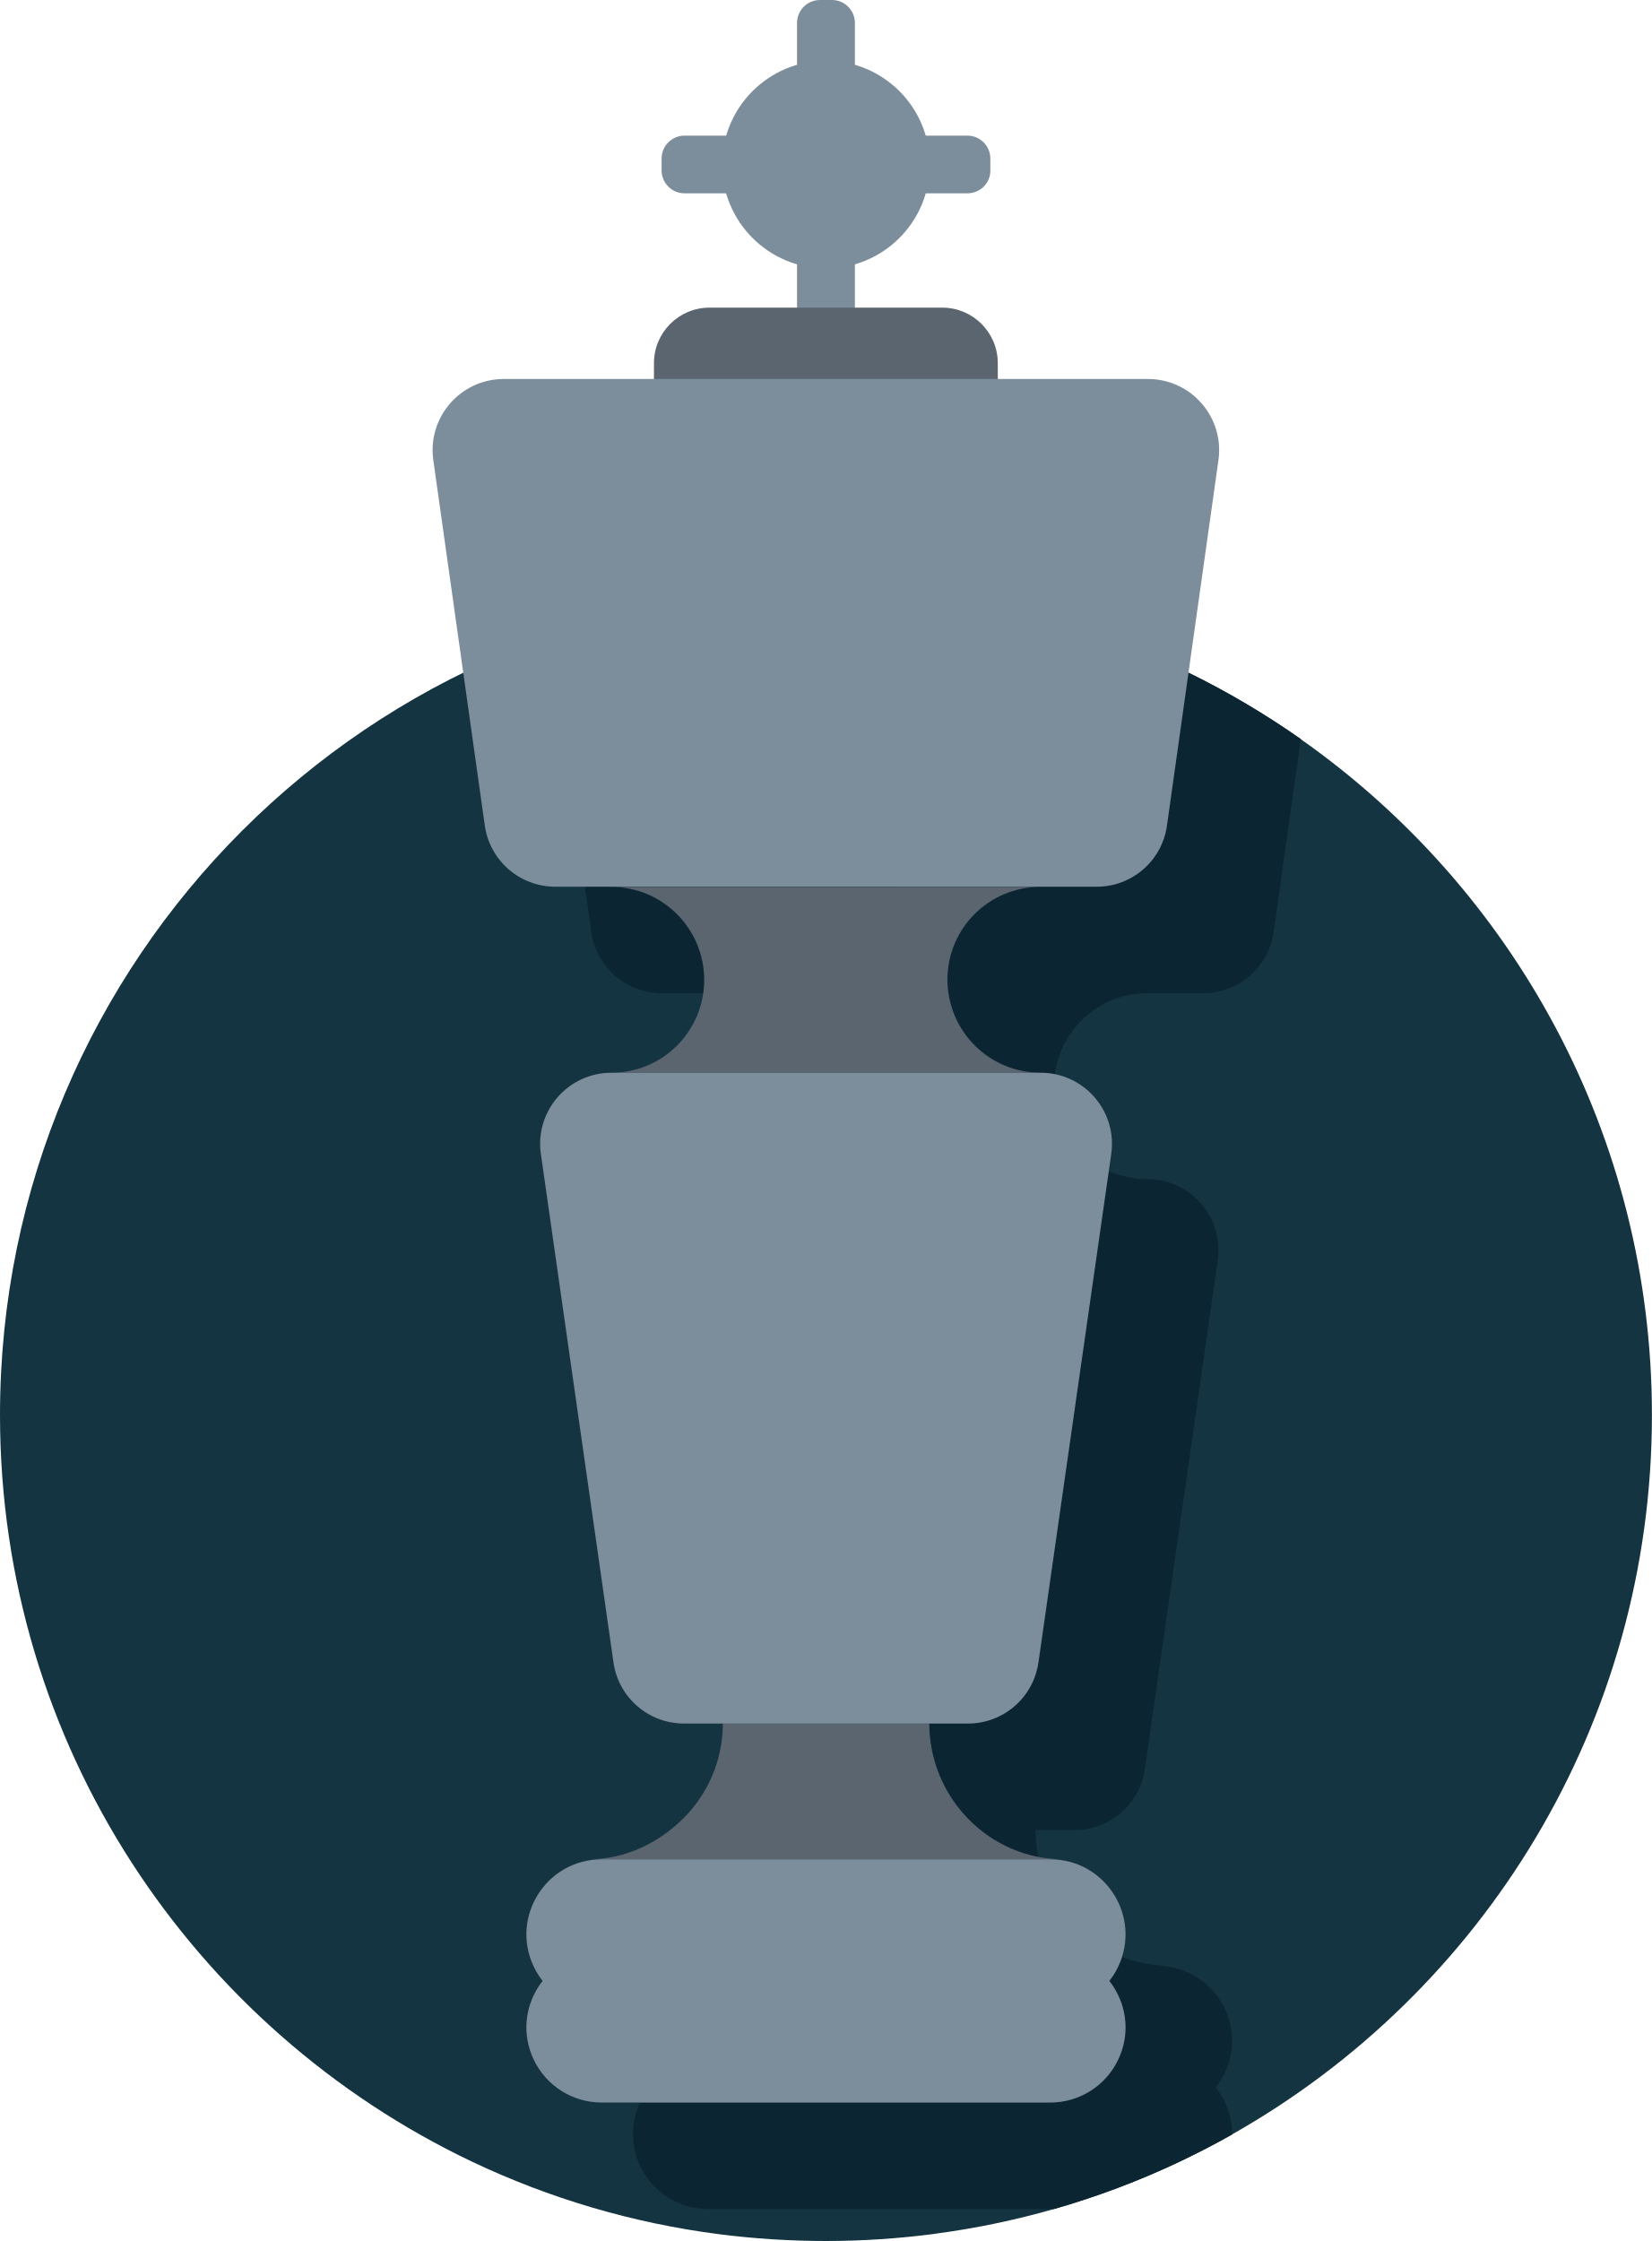
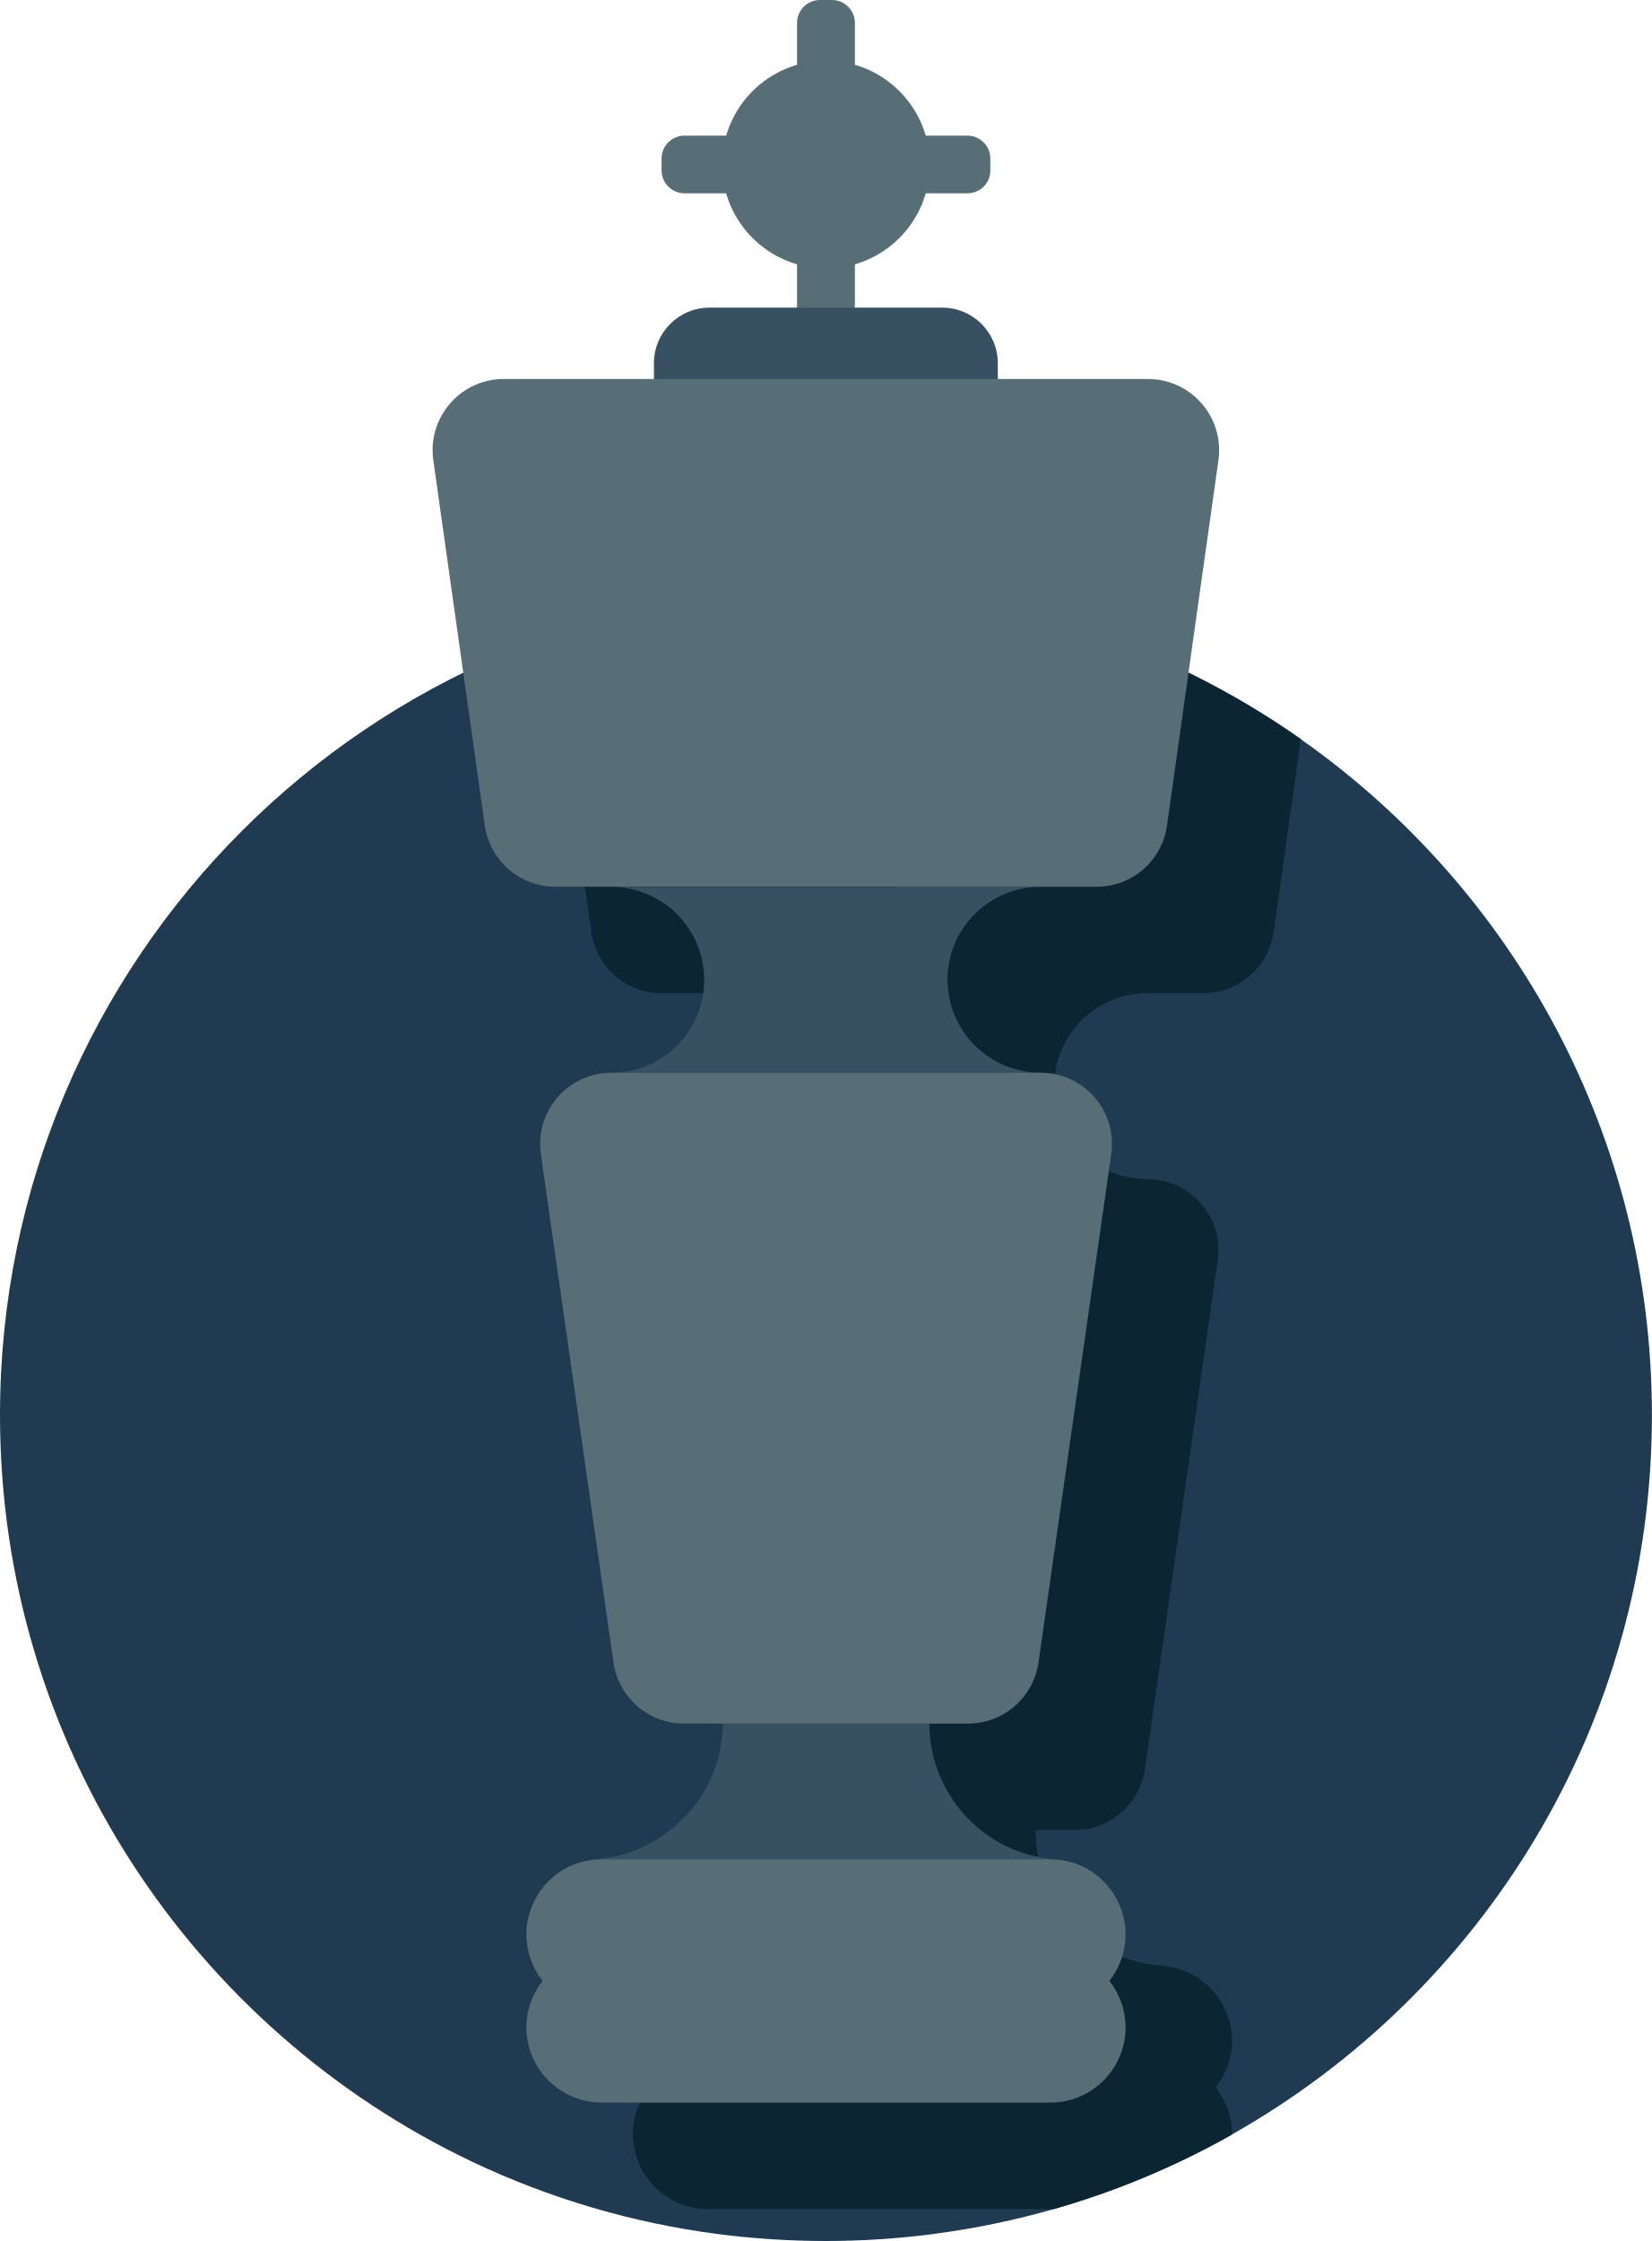
<svg xmlns="http://www.w3.org/2000/svg" version="1.1" id="Layer_1" x="0px" y="0px" viewBox="0 0 930.6 1262.4" style="enable-background:new 0 0 930.6 1262.4;" xml:space="preserve">
  <style type="text/css">
- 	.st0{fill:#143441;}
+ 	.st0{fill:#203B51;}
	.st1{fill:#0C2533;}
- 	.st2{fill:#7C8D9C;}
- 	.st3{fill:#5A6570;}
+ 	.st2{fill:#586E77;}
+ 	.st3{fill:#375163;}
</style>
  <g id="Layer_2">
    <g id="Layer_2_1_">
      <path class="st0" d="M930.6,797.1c0,173.9-95.3,325.4-236.6,405.3c-9.7,5.5-19.6,10.6-29.7,15.4c-22.6,10.7-46.2,19.6-70.6,26.6    c-21.7,6.2-44,10.9-66.9,13.9c-0.1,0-0.2,0-0.4,0.1c-20,2.6-40.4,4-61.1,4c-20.3,0-40.4-1.3-60-3.8c-49.2-6.3-95.9-20.3-139-40.7    C108.9,1143.2,0,982.9,0,797.1c0-257,208.3-465.3,465.3-465.3c73.3,0,142.6,17,204.3,47.2c22.1,10.8,43.2,23.3,63.2,37.4    C852.4,500.5,930.6,639.7,930.6,797.1z" />
    </g>
  </g>
  <path class="st1" d="M587.1,273.5l-103.7,286H372.8c-20,0-36.9-14.7-39.7-34.5l-29-205.8c-3.4-24.1,15.3-45.7,39.7-45.7H587.1z" />
  <g id="Layer_1_1_">
</g>
  <path class="st1" d="M523.5,970.9h21.9c20,0,36.9-14.7,39.7-34.5l39.5-276.8c6.6,3,13.9,4.6,21.6,4.6h0.1  c24.4,0,43.2,21.6,39.7,45.8l-41,286.4c-2.8,19.8-19.7,34.5-39.7,34.5h-21.9c0,5.2,0.5,10.3,1.5,15.2  C550,1039.3,523.5,1007.8,523.5,970.9z" />
  <path class="st1" d="M684.9,1175.9c5.8,7.4,9.2,16.6,9.2,26.2v0.3c-9.7,5.5-19.6,10.6-29.7,15.4c-22.6,10.7-46.2,19.6-70.6,26.6  H398.9c-8.2,0-16-2.3-22.6-6.5s-12.1-10.2-15.6-17.6c-5.8-12.2-5.2-25.1-0.2-35.9h231.2c8.2,0,16-2.3,22.6-6.5s12.1-10.2,15.6-17.6  c7.4-15.5,4.4-32.4-5-44.4c1.9-2.4,3.6-5.1,5-8c0.9-1.8,1.6-3.7,2.2-5.6c8.4,3.3,17.5,5.1,27,5.1h-7.4c24.5,0,42.4,20.1,42.4,42.3  c0,6-1.3,12.2-4.2,18.2C688.5,1170.8,686.8,1173.5,684.9,1175.9z" />
  <path class="st1" d="M732.8,416.3L717.5,525c-2.8,19.8-19.7,34.5-39.7,34.5h-31.6c-14.5,0-27.6,5.9-37,15.4  c-8,8-13.4,18.5-14.9,30.2c-2.6-0.5-5.3-0.8-8-0.8h-0.1c-28.9,0-52.4-23.4-52.4-52.4c0-14.5,5.8-27.5,15.3-37s22.6-15.4,37-15.4  h31.6c20,0,36.9-14.7,39.7-34.5l12.1-86.1C691.7,389.8,712.8,402.3,732.8,416.3z" />
  <path class="st2" d="M449,237.5V12.9C449,5.8,454.8,0,462,0h6.7c7.1,0,12.9,5.8,12.9,12.9v224.6c0,7.1-5.8,12.9-12.9,12.9H462  C454.8,250.4,449,244.6,449,237.5z" />
  <path class="st3" d="M530.9,252.1H399.7c-17.3,0-31.3-14-31.3-31.3v-16.2c0-17.3,14-31.3,31.3-31.3h131.1c17.3,0,31.3,14,31.3,31.3  v16.2C562.2,238.1,548.2,252.1,530.9,252.1z" />
  <path class="st2" d="M617.8,499.5h-305c-20,0-36.9-14.7-39.7-34.5l-29-205.8c-3.4-24.1,15.3-45.7,39.7-45.7h362.9  c24.4,0,43.1,21.6,39.7,45.7l-29,205.8C654.7,484.8,637.8,499.5,617.8,499.5z" />
  <path class="st2" d="M545,108.9H385.6c-7.1,0-12.9-5.8-12.9-12.9v-6.7c0-7.1,5.8-12.9,12.9-12.9H545c7.1,0,12.9,5.8,12.9,12.9V96  C558,103.1,552.2,108.9,545,108.9z" />
  <circle class="st2" cx="465.3" cy="92.7" r="58.5" />
  <path class="st3" d="M586.2,604.3H344.4c14.5,0,27.6-5.9,37-15.3c9.5-9.5,15.3-22.6,15.3-37c0-28.9-23.4-52.4-52.4-52.4H586  c-14.5,0-27.6,5.9-37,15.3c-9.5,9.5-15.3,22.6-15.3,37C533.8,580.8,557.2,604.3,586.2,604.3z" />
  <path class="st3" d="M599.1,1047.4H331.5c20.9,0,39.8-9.4,53.5-23.1c13.7-13.7,22.2-32.6,22.2-53.5h116.3  C523.5,1012.7,557.3,1047.4,599.1,1047.4z" />
  <path class="st2" d="M545.3,970.9h-160c-20,0-36.9-14.7-39.7-34.4l-40.9-286.4c-3.5-24.2,15.3-45.8,39.7-45.8h241.9  c24.4,0,43.2,21.6,39.7,45.8l-41,286.3C582.2,956.2,565.3,970.9,545.3,970.9z" />
  <path class="st2" d="M591.7,1132H338.9c-16.3,0-31.2-9.4-38.2-24.1l0,0c-13.4-28.1,7.1-60.5,38.2-60.5h252.8  c31.1,0,51.6,32.4,38.2,60.5l0,0C622.9,1122.6,608,1132,591.7,1132z" />
  <path class="st2" d="M591.7,1184.4H338.9c-16.3,0-31.2-9.4-38.2-24.1l0,0c-13.4-28.1,7.1-60.5,38.2-60.5h252.8  c31.1,0,51.6,32.4,38.2,60.5l0,0C622.9,1175,608,1184.4,591.7,1184.4z" />
</svg>
